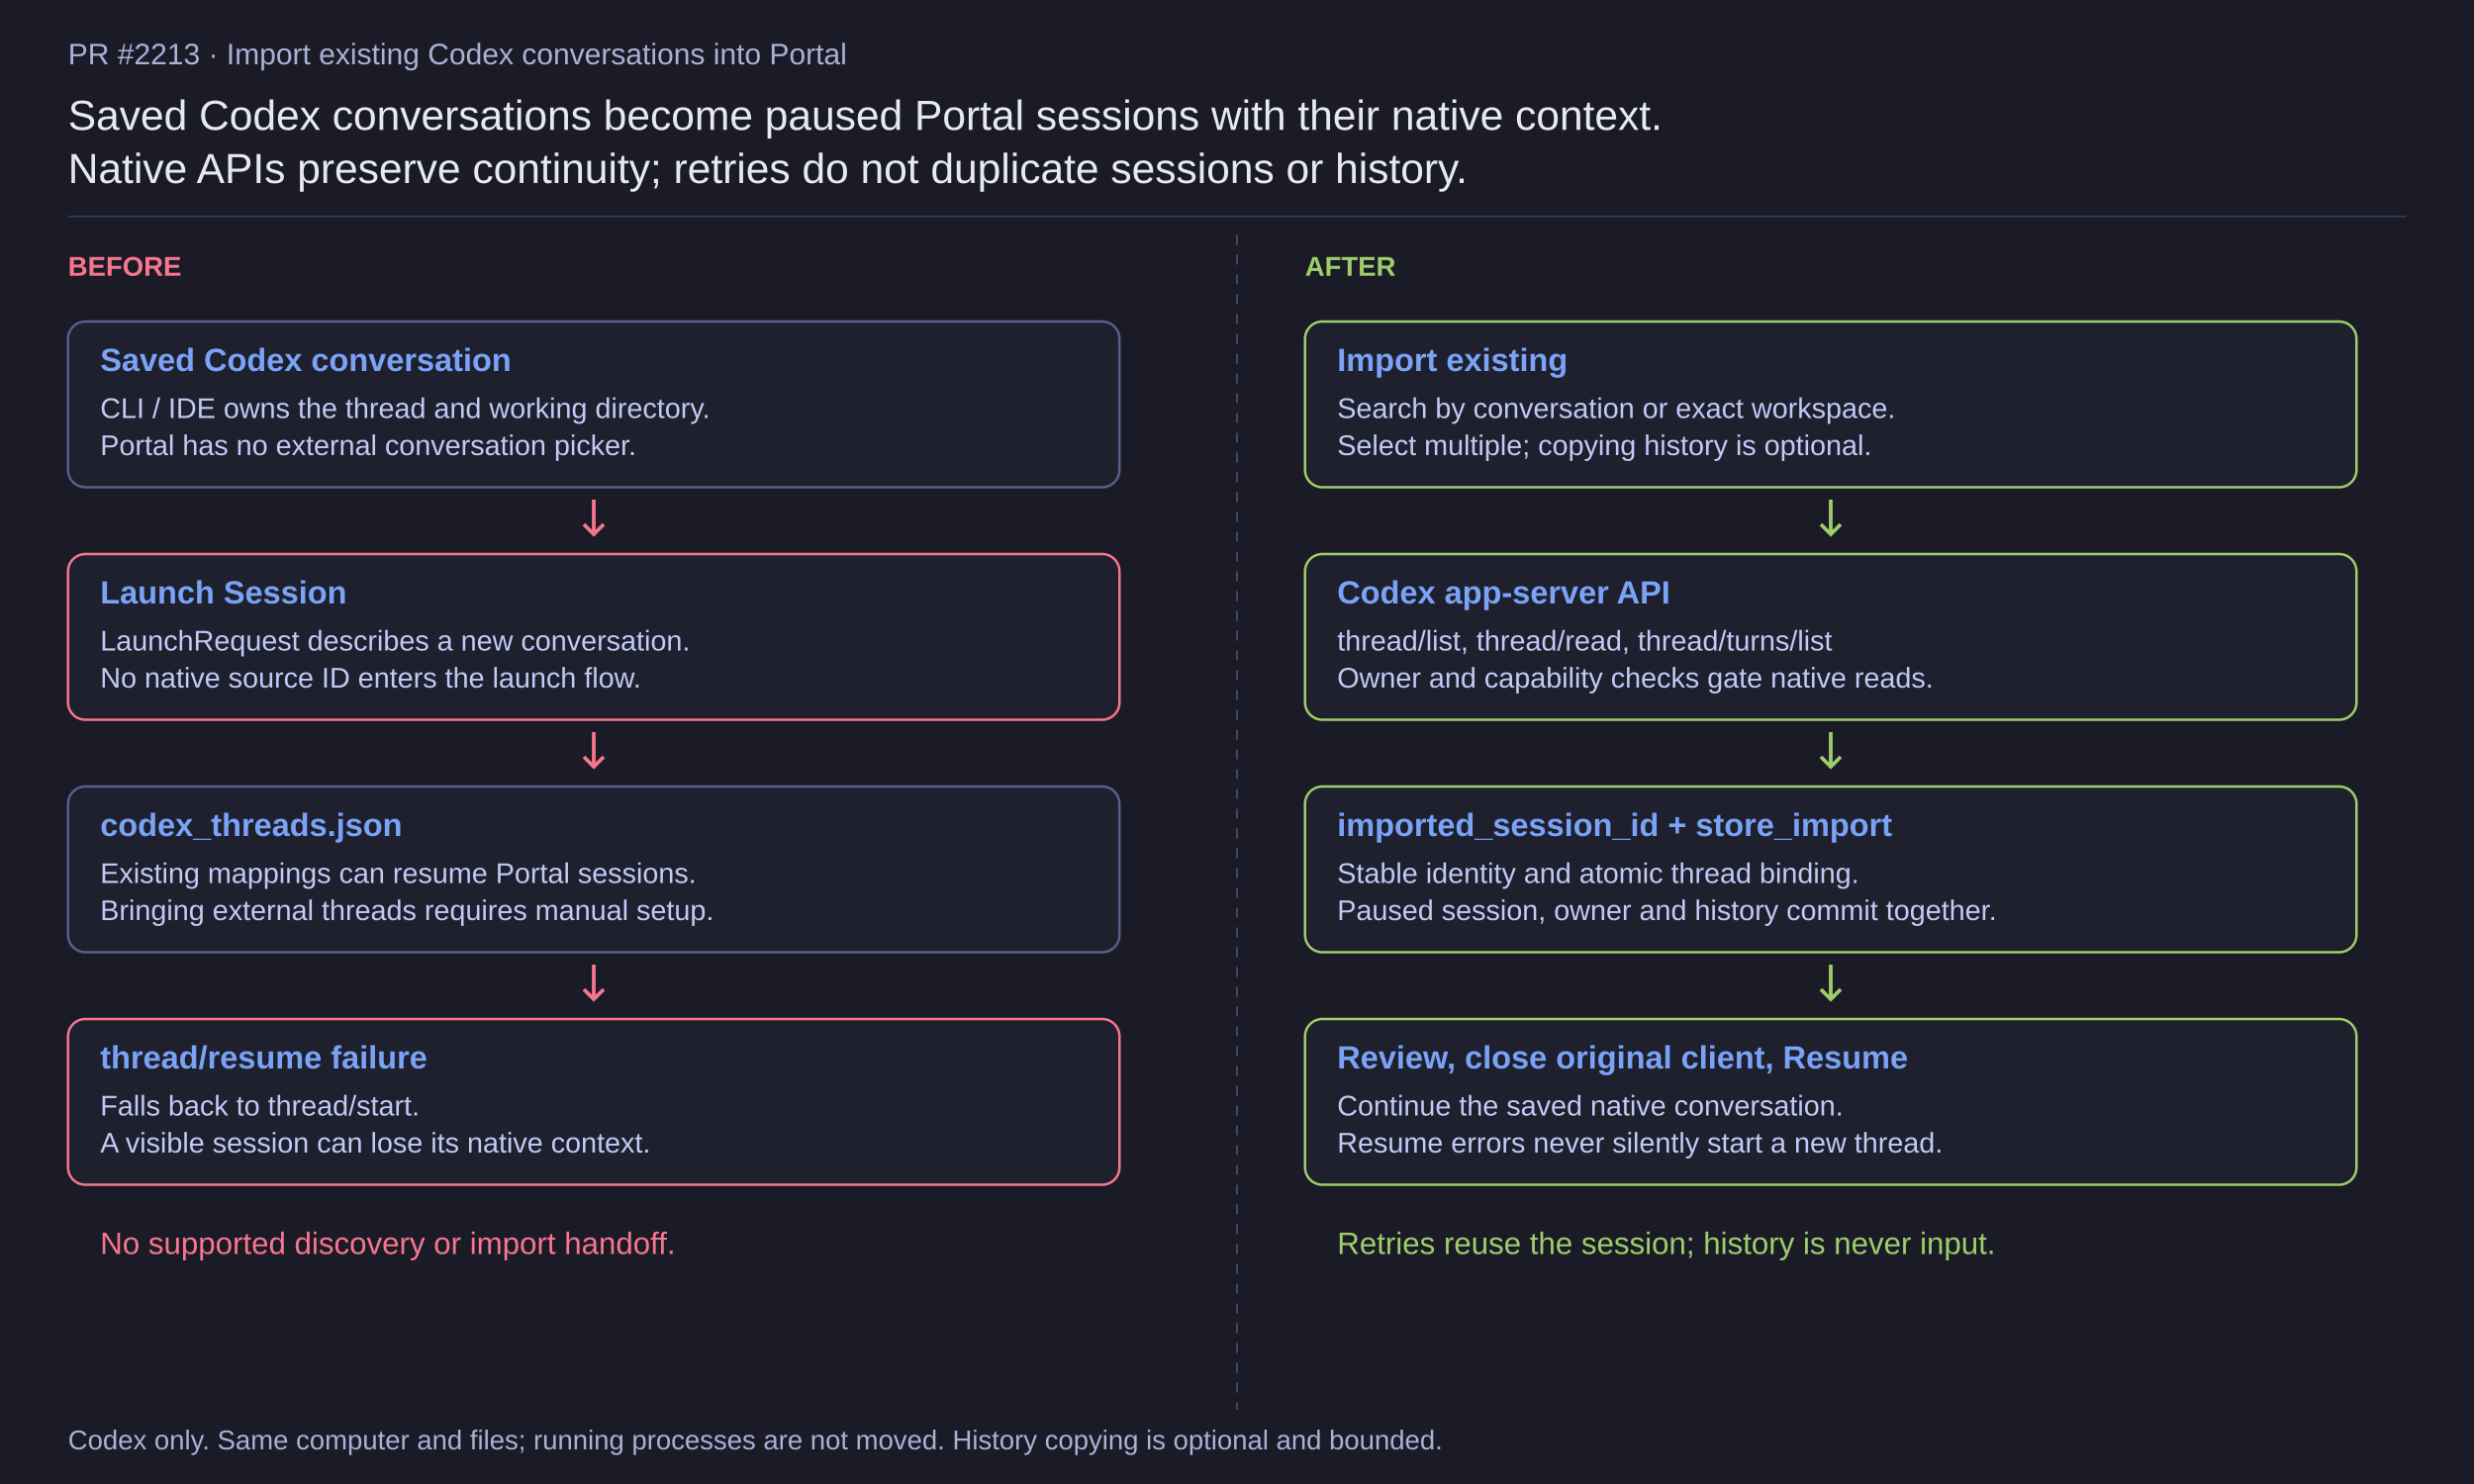
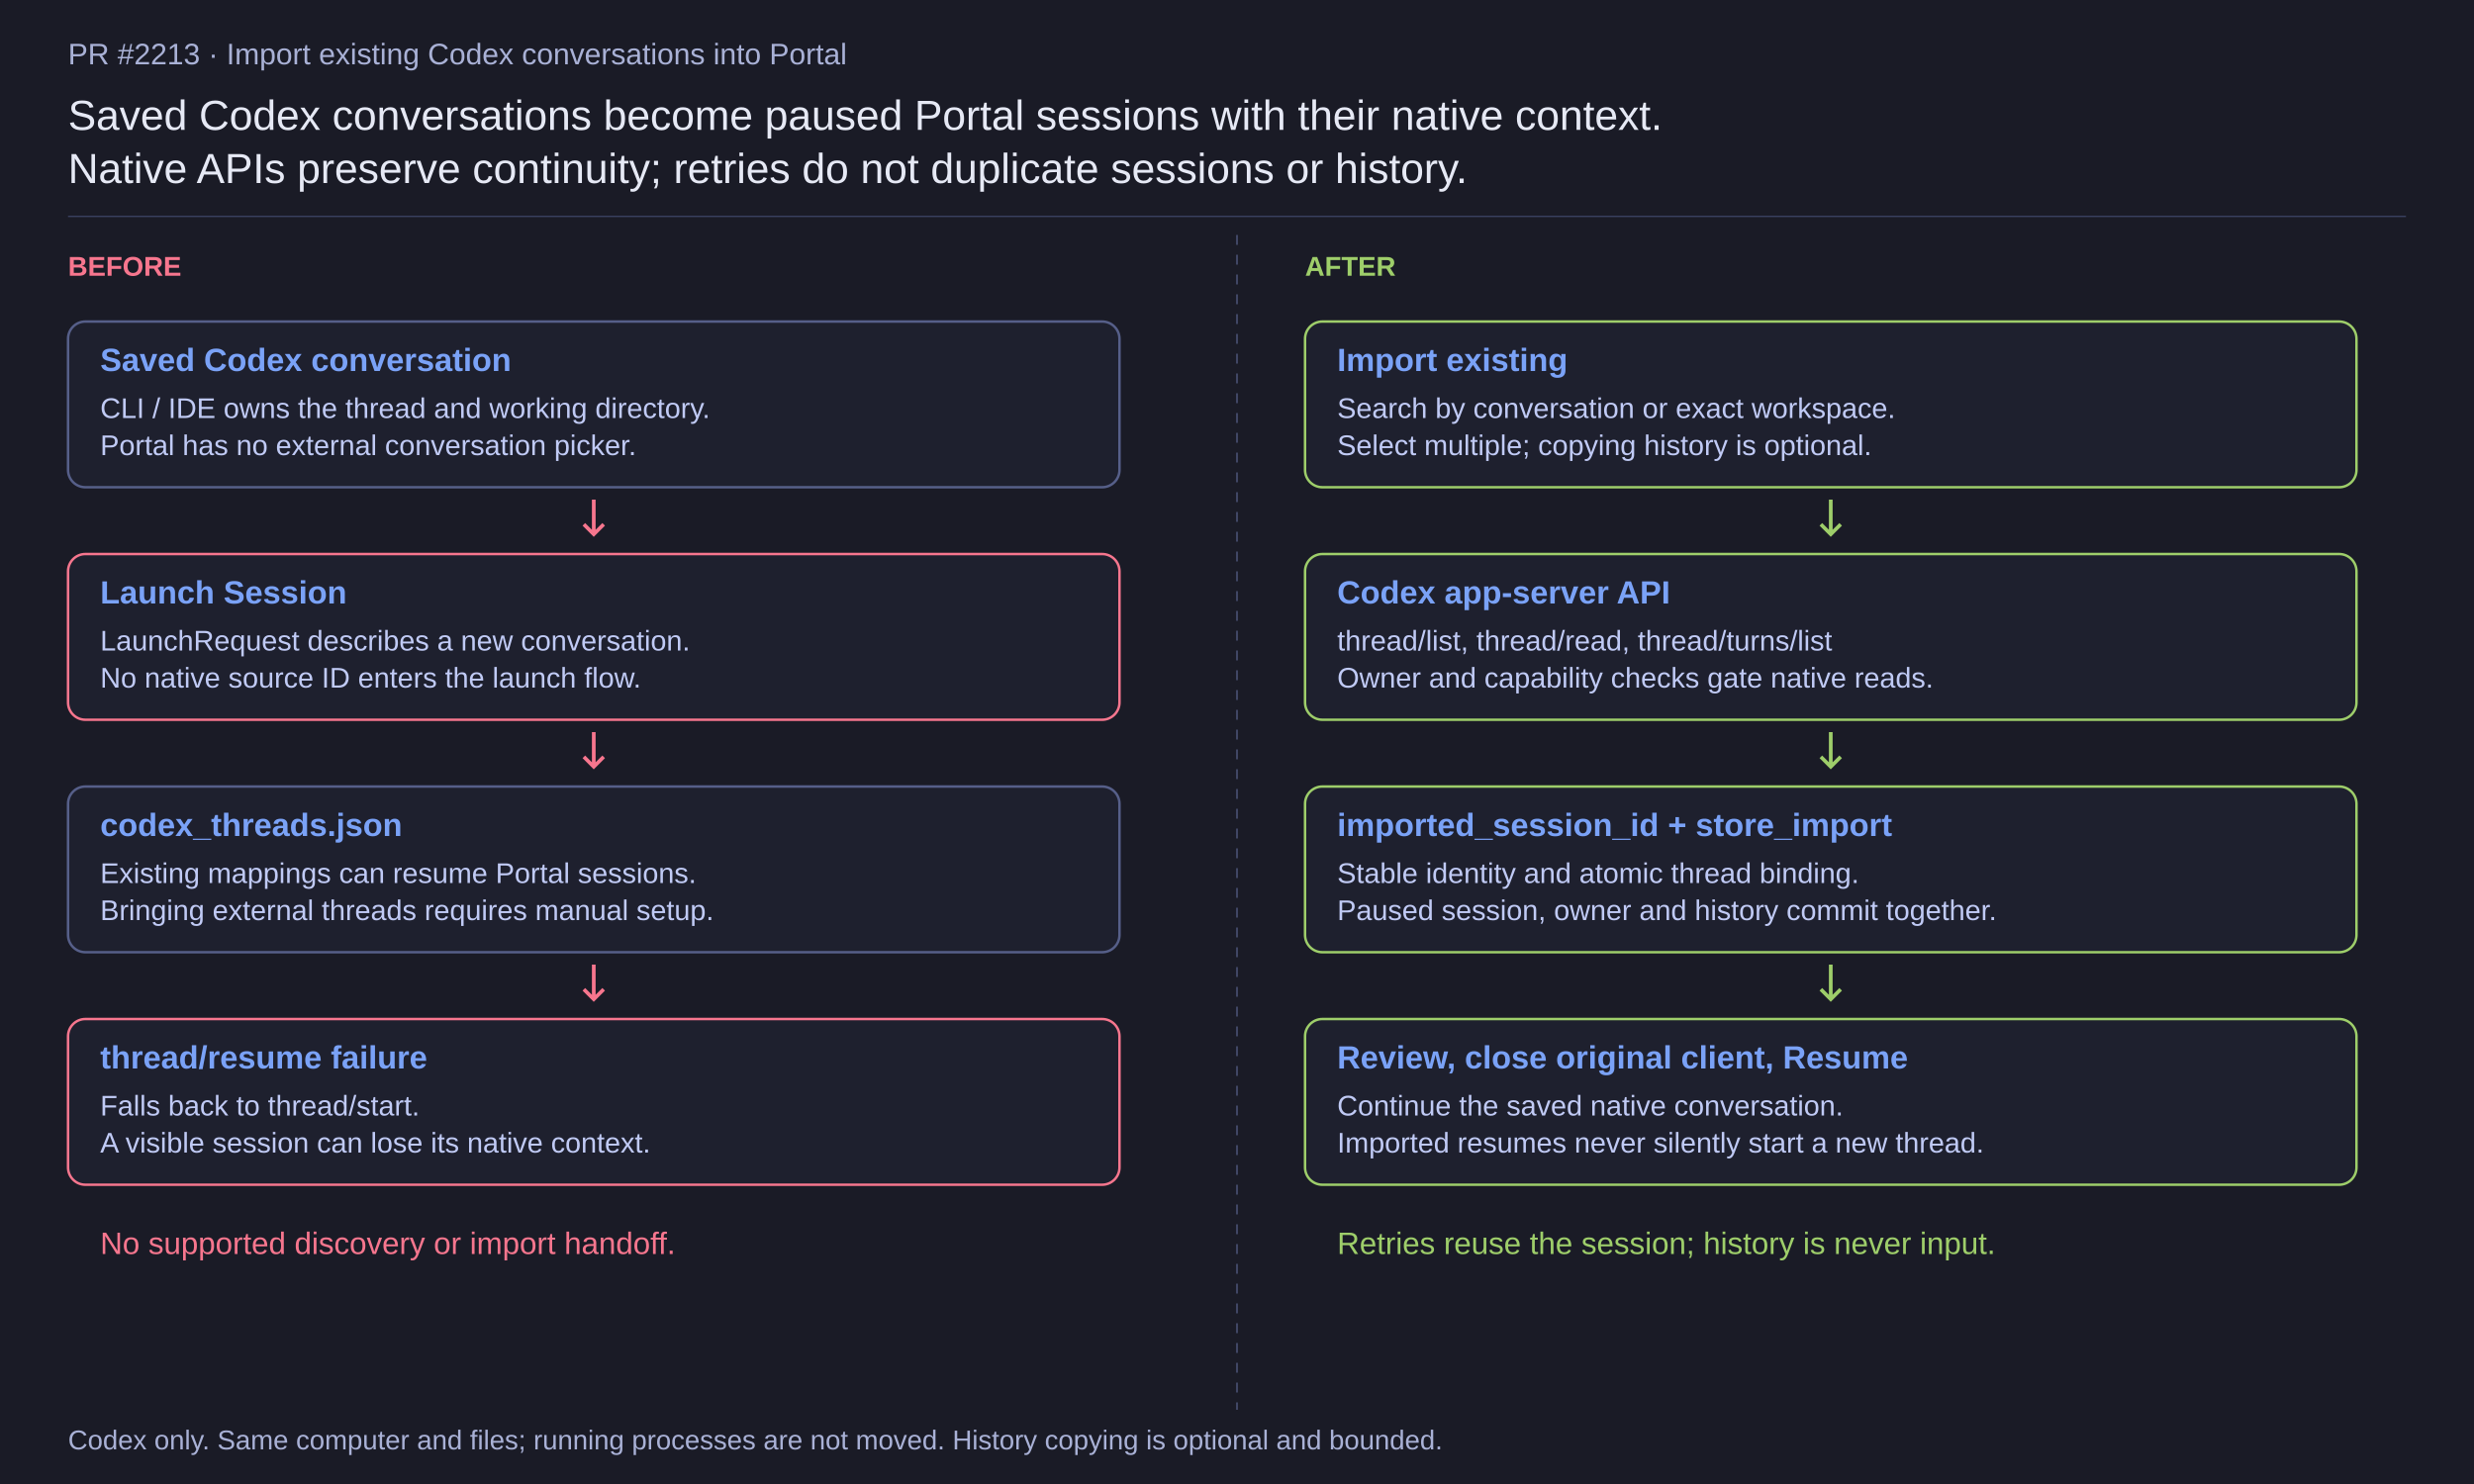
<svg xmlns="http://www.w3.org/2000/svg" width="2000" height="1200" viewBox="0 0 2000 1200">
  <rect width="2000" height="1200" fill="#1a1b26" />
  <text x="55" y="52" font-family="Arial, sans-serif" font-size="24" font-weight="normal" fill="#a9b1d6">PR #2213 · Import existing Codex conversations into Portal</text>
  <text x="55" y="105" font-family="Arial, sans-serif" font-size="34" font-weight="normal" fill="#e6e9f5">Saved Codex conversations become paused Portal sessions with their native context.</text>
  <text x="55" y="148" font-family="Arial, sans-serif" font-size="34" font-weight="normal" fill="#e6e9f5">Native APIs preserve continuity; retries do not duplicate sessions or history.</text>
  <path d="M 55 175 H 1945" stroke="#3d4666" />
  <path d="M 1000 190 V 1140" stroke="#565f89" stroke-dasharray="8 8" />
  <text x="55" y="223" font-family="Arial, sans-serif" font-size="22" font-weight="bold" fill="#f7768e">BEFORE</text>
  <text x="1055" y="223" font-family="Arial, sans-serif" font-size="22" font-weight="bold" fill="#9ece6a">AFTER</text>
  <rect x="55" y="260" width="850" height="134" rx="14" fill="#1e202e" stroke="#565f89" stroke-width="2" />
  <text x="81" y="300" font-family="Arial, sans-serif" font-size="26" font-weight="bold" fill="#7aa2f7">Saved Codex conversation</text>
  <text x="81" y="338" font-family="Arial, sans-serif" font-size="23" font-weight="normal" fill="#c0caf5">CLI / IDE owns the thread and working directory.</text>
  <text x="81" y="368" font-family="Arial, sans-serif" font-size="23" font-weight="normal" fill="#c0caf5">Portal has no external conversation picker.</text>
  <rect x="1055" y="260" width="850" height="134" rx="14" fill="#1e202e" stroke="#9ece6a" stroke-width="2" />
  <text x="1081" y="300" font-family="Arial, sans-serif" font-size="26" font-weight="bold" fill="#7aa2f7">Import existing</text>
  <text x="1081" y="338" font-family="Arial, sans-serif" font-size="23" font-weight="normal" fill="#c0caf5">Search by conversation or exact workspace.</text>
  <text x="1081" y="368" font-family="Arial, sans-serif" font-size="23" font-weight="normal" fill="#c0caf5">Select multiple; copying history is optional.</text>
  <path d="M 480 404 v 28 m -8 -8 l 8 8 l 8 -8" fill="none" stroke="#f7768e" stroke-width="3" />
  <path d="M 1480 404 v 28 m -8 -8 l 8 8 l 8 -8" fill="none" stroke="#9ece6a" stroke-width="3" />
  <rect x="55" y="448" width="850" height="134" rx="14" fill="#1e202e" stroke="#f7768e" stroke-width="2" />
  <text x="81" y="488" font-family="Arial, sans-serif" font-size="26" font-weight="bold" fill="#7aa2f7">Launch Session</text>
  <text x="81" y="526" font-family="Arial, sans-serif" font-size="23" font-weight="normal" fill="#c0caf5">LaunchRequest describes a new conversation.</text>
  <text x="81" y="556" font-family="Arial, sans-serif" font-size="23" font-weight="normal" fill="#c0caf5">No native source ID enters the launch flow.</text>
  <rect x="1055" y="448" width="850" height="134" rx="14" fill="#1e202e" stroke="#9ece6a" stroke-width="2" />
  <text x="1081" y="488" font-family="Arial, sans-serif" font-size="26" font-weight="bold" fill="#7aa2f7">Codex app-server API</text>
  <text x="1081" y="526" font-family="Arial, sans-serif" font-size="23" font-weight="normal" fill="#c0caf5">thread/list, thread/read, thread/turns/list</text>
  <text x="1081" y="556" font-family="Arial, sans-serif" font-size="23" font-weight="normal" fill="#c0caf5">Owner and capability checks gate native reads.</text>
  <path d="M 480 592 v 28 m -8 -8 l 8 8 l 8 -8" fill="none" stroke="#f7768e" stroke-width="3" />
  <path d="M 1480 592 v 28 m -8 -8 l 8 8 l 8 -8" fill="none" stroke="#9ece6a" stroke-width="3" />
  <rect x="55" y="636" width="850" height="134" rx="14" fill="#1e202e" stroke="#565f89" stroke-width="2" />
  <text x="81" y="676" font-family="Arial, sans-serif" font-size="26" font-weight="bold" fill="#7aa2f7">codex_threads.json</text>
  <text x="81" y="714" font-family="Arial, sans-serif" font-size="23" font-weight="normal" fill="#c0caf5">Existing mappings can resume Portal sessions.</text>
  <text x="81" y="744" font-family="Arial, sans-serif" font-size="23" font-weight="normal" fill="#c0caf5">Bringing external threads requires manual setup.</text>
  <rect x="1055" y="636" width="850" height="134" rx="14" fill="#1e202e" stroke="#9ece6a" stroke-width="2" />
  <text x="1081" y="676" font-family="Arial, sans-serif" font-size="26" font-weight="bold" fill="#7aa2f7">imported_session_id + store_import</text>
  <text x="1081" y="714" font-family="Arial, sans-serif" font-size="23" font-weight="normal" fill="#c0caf5">Stable identity and atomic thread binding.</text>
  <text x="1081" y="744" font-family="Arial, sans-serif" font-size="23" font-weight="normal" fill="#c0caf5">Paused session, owner and history commit together.</text>
  <path d="M 480 780 v 28 m -8 -8 l 8 8 l 8 -8" fill="none" stroke="#f7768e" stroke-width="3" />
  <path d="M 1480 780 v 28 m -8 -8 l 8 8 l 8 -8" fill="none" stroke="#9ece6a" stroke-width="3" />
  <rect x="55" y="824" width="850" height="134" rx="14" fill="#1e202e" stroke="#f7768e" stroke-width="2" />
  <text x="81" y="864" font-family="Arial, sans-serif" font-size="26" font-weight="bold" fill="#7aa2f7">thread/resume failure</text>
  <text x="81" y="902" font-family="Arial, sans-serif" font-size="23" font-weight="normal" fill="#c0caf5">Falls back to thread/start.</text>
  <text x="81" y="932" font-family="Arial, sans-serif" font-size="23" font-weight="normal" fill="#c0caf5">A visible session can lose its native context.</text>
  <rect x="1055" y="824" width="850" height="134" rx="14" fill="#1e202e" stroke="#9ece6a" stroke-width="2" />
  <text x="1081" y="864" font-family="Arial, sans-serif" font-size="26" font-weight="bold" fill="#7aa2f7">Review, close original client, Resume</text>
  <text x="1081" y="902" font-family="Arial, sans-serif" font-size="23" font-weight="normal" fill="#c0caf5">Continue the saved native conversation.</text>
-   <text x="1081" y="932" font-family="Arial, sans-serif" font-size="23" font-weight="normal" fill="#c0caf5">Resume errors never silently start a new thread.</text>
+   <text x="1081" y="932" font-family="Arial, sans-serif" font-size="23" font-weight="normal" fill="#c0caf5">Imported resumes never silently start a new thread.</text>
  <text x="81" y="1014" font-family="Arial, sans-serif" font-size="25" font-weight="normal" fill="#f7768e">No supported discovery or import handoff.</text>
  <text x="1081" y="1014" font-family="Arial, sans-serif" font-size="25" font-weight="normal" fill="#9ece6a">Retries reuse the session; history is never input.</text>
  <text x="55" y="1172" font-family="Arial, sans-serif" font-size="22" font-weight="normal" fill="#a9b1d6">Codex only. Same computer and files; running processes are not moved. History copying is optional and bounded.</text>
</svg>
